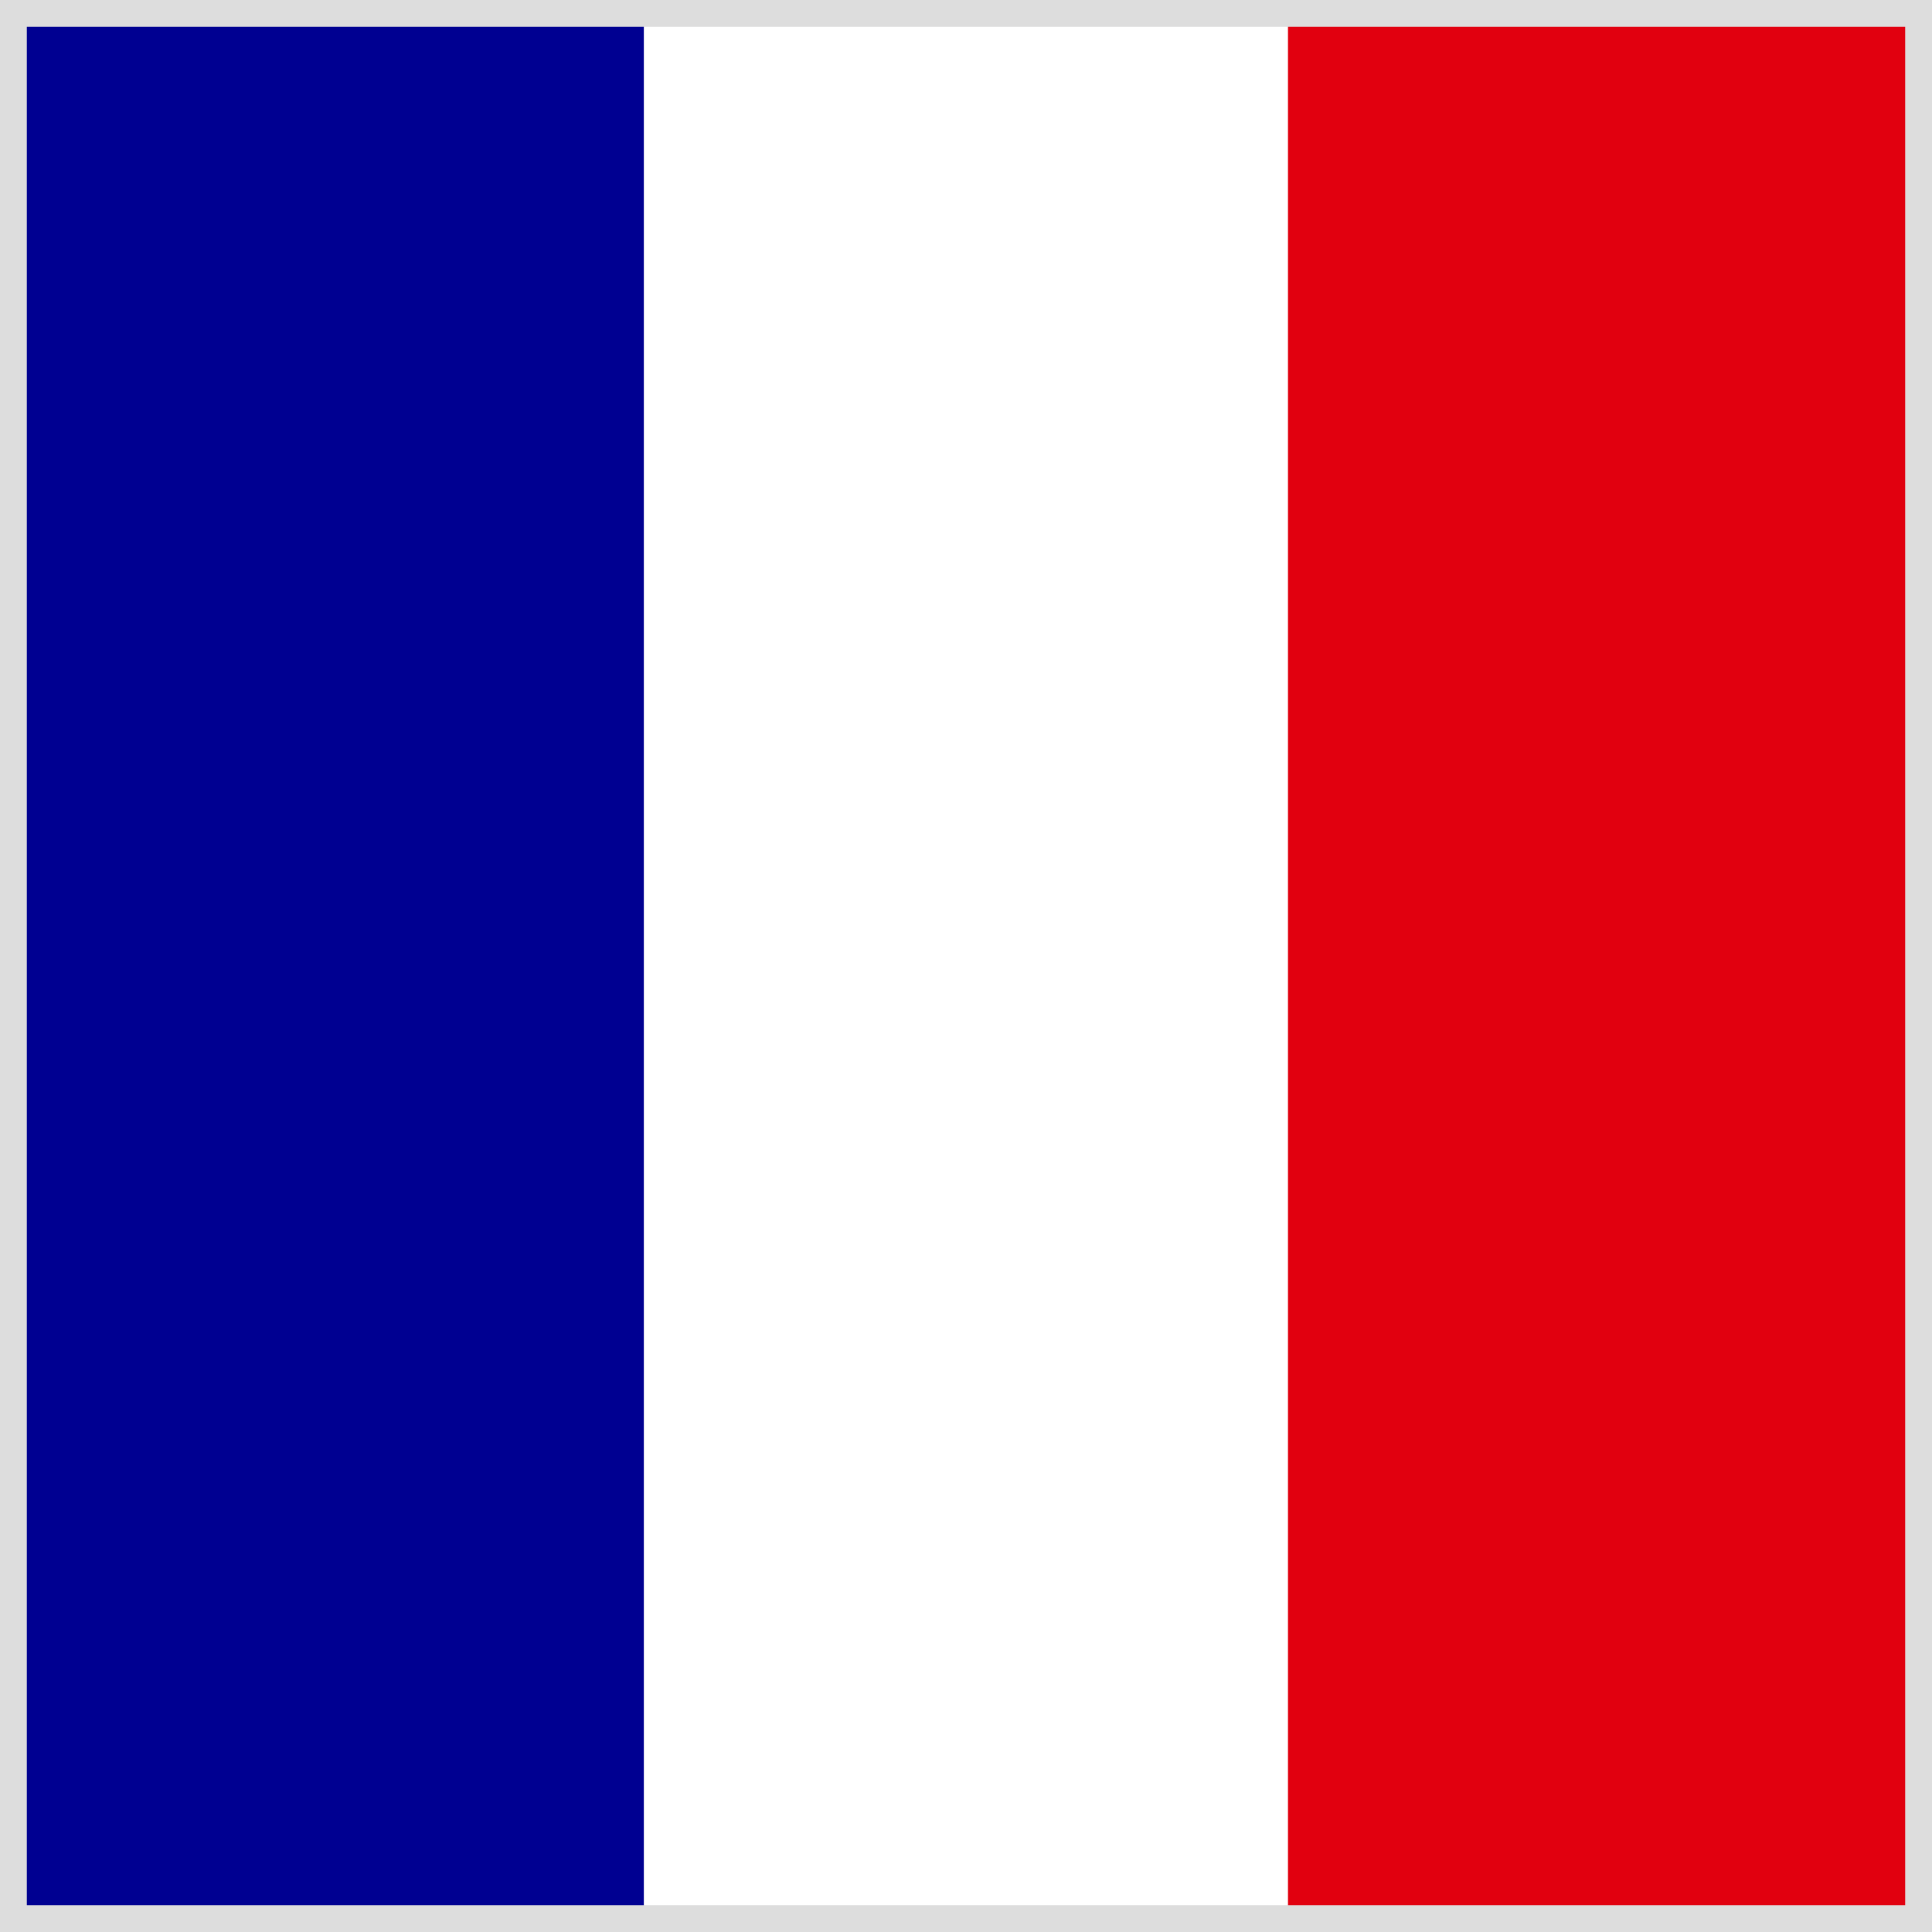
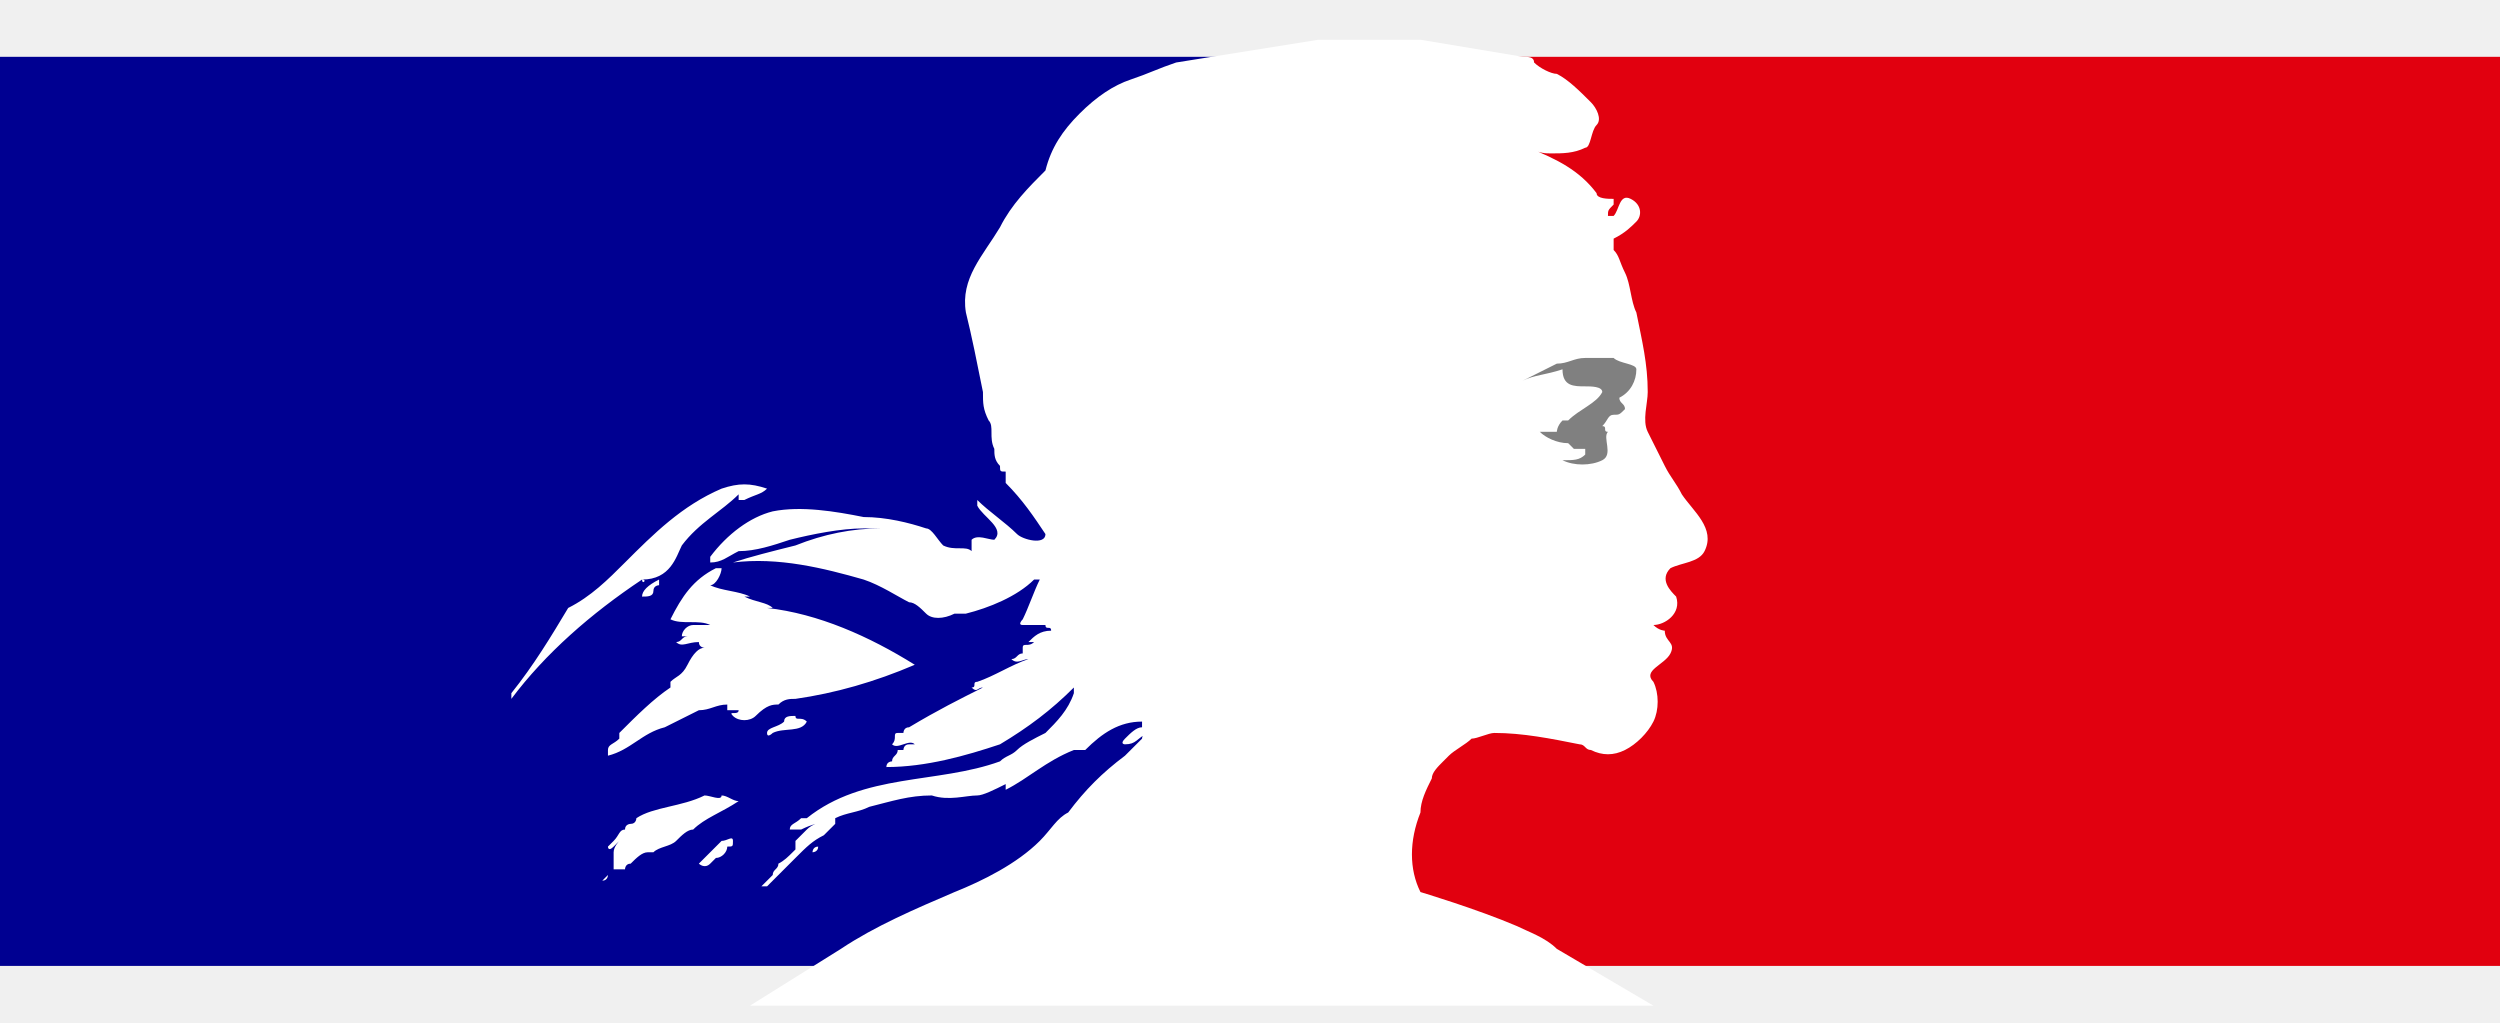
- <svg xmlns="http://www.w3.org/2000/svg" viewBox="0 0 72 72" width="72" height="72" role="img" aria-label="Drapeau de la République Française">
-   <rect x="0" y="0" width="24" height="72" fill="#000091" />
-   <rect x="24" y="0" width="24" height="72" fill="#ffffff" />
-   <rect x="48" y="0" width="24" height="72" fill="#e1000f" />
-   <rect x="0.5" y="0.5" width="71" height="71" fill="none" stroke="#dddddd" stroke-width="1" />
+ <svg xmlns="http://www.w3.org/2000/svg" viewBox="0 0 44 18" role="img" aria-label="République Française">
+   <rect x="0" y="1" width="22" height="16" fill="#000091" />
+   <rect x="22" y="1" width="22" height="16" fill="#e1000f" />
+   <path fill="#fff" d="M11.3 10.2c-.9.6-1.7 1.3-2.3 2.1v-.1c.4-.5.7-1 1-1.5.4-.2.7-.5 1-.8.5-.5 1-1 1.7-1.3.3-.1.5-.1.8 0-.1.1-.2.1-.4.2H13v-.1c-.3.3-.7.5-1 .9-.1.2-.2.6-.7.6 0 .1.1 0 0 0zm1.6 4.6c0-.1-.1 0-.2 0l-.1.1-.1.1-.2.2s.1.1.2 0l.1-.1c.1 0 .2-.1.2-.2.1 0 .1 0 .1-.1 0 .1 0 0 0 0zm-1.6-4.3c.1 0 .2 0 .2-.1s.1-.1.1-.1v-.1c-.2.1-.3.2-.3.3zm2.4 1.9s0-.1 0 0c.1-.1.2-.1.3-.1.7-.1 1.4-.3 2.1-.6-.8-.5-1.7-.9-2.6-1h.1c-.1-.1-.3-.1-.5-.2h.1c-.2-.1-.5-.1-.7-.2.1 0 .2-.2.2-.3h-.1c-.4.2-.6.5-.8.9.2.1.5 0 .7.1h-.3c-.1 0-.2.1-.2.2h.1c-.1 0-.1.1-.2.1.1.1.2 0 .4 0 0 .1.1.1.1.1-.1 0-.2.1-.3.3-.1.2-.2.2-.3.3v.1c-.3.2-.6.5-.9.8v.1c-.1.1-.2.1-.2.2v.1c.4-.1.6-.4 1-.5l.6-.3c.2 0 .3-.1.5-.1v.1h.2c0 .1-.2 0-.1.1s.3.1.4 0c.2-.2.3-.2.4-.2zM12.4 14c-.4.2-.9.2-1.2.4 0 0 0 .1-.1.1 0 0-.1 0-.1.1-.1 0-.1.1-.2.2l-.1.1s0 .1.1 0l.1-.1s-.1.1-.1.2V15.3l-.1.1s0 .1-.1.1l-.1.1.2-.2.1-.1h.2s0-.1.1-.1c.1-.1.2-.2.3-.2h.1c.1-.1.3-.1.4-.2.1-.1.2-.2.3-.2.2-.2.5-.3.8-.5-.1 0-.2-.1-.3-.1 0 .1-.2 0-.3 0zM30 9.7c-.1.2-.4.2-.6.3-.2.2 0 .4.1.5.1.3-.2.5-.4.5.1.1.2.1.2.1 0 .2.2.2.1.4s-.5.3-.3.5c.1.2.1.5 0 .7-.1.2-.3.4-.5.5-.2.1-.4.1-.6 0-.1 0-.1-.1-.2-.1-.5-.1-1-.2-1.5-.2-.1 0-.3.1-.4.1-.1.1-.3.2-.4.3l-.1.1c-.1.1-.2.2-.2.3-.1.2-.2.4-.2.6-.2.5-.2 1 0 1.4 0 0 1 .3 1.7.6.2.1.5.2.7.4l1.7 1H13.2l1.6-1c.6-.4 1.3-.7 2-1 .5-.2 1.1-.5 1.5-.9.2-.2.3-.4.5-.5.3-.4.6-.7 1-1l.3-.3s0-.1.1-.1c-.2.1-.2.2-.4.2 0 0-.1 0 0-.1s.2-.2.3-.2v-.1c-.4 0-.7.2-1 .5h-.2c-.5.2-.8.5-1.2.7v-.1c-.2.1-.4.2-.5.2-.2 0-.5.1-.8 0-.4 0-.7.1-1.1.2-.2.1-.4.1-.6.2v.1l-.2.2c-.2.1-.3.2-.5.4l-.5.5h-.1l.1-.1.1-.1c0-.1.1-.1.1-.2.2-.1.3-.3.5-.4 0 0-.1 0 0 0 0 0 0-.1.1-.1l-.1.1c-.1.1-.1.2-.2.2v-.1-.1l.2-.2c.1-.1.2-.1.3-.2h.1c-.2.1-.3.1-.5.2H14h-.1c0-.1.1-.1.2-.2h.1c1-.8 2.3-.6 3.4-1 .1-.1.2-.1.3-.2.1-.1.3-.2.5-.3.2-.2.4-.4.5-.7v-.1c-.4.4-.8.7-1.3 1-.6.2-1.3.4-2 .4 0-.1.1-.1.1-.1 0-.1.1-.1.1-.2h.1s0-.1.1-.1h.1c-.1-.1-.3.1-.4 0 .1-.1 0-.2.1-.2h.1s0-.1.1-.1c.5-.3.9-.5 1.3-.7-.1 0-.1.1-.2 0 .1 0 0-.1.1-.1.3-.1.6-.3.9-.4-.1 0-.2.1-.3 0 .1 0 .1-.1.2-.1v-.1h0c0-.1.1 0 .2-.1h-.1c.1-.1.2-.2.4-.2 0-.1-.1 0-.1-.1h.1-.5c-.1 0 0-.1 0-.1.1-.2.2-.5.3-.7h-.1c-.3.3-.8.5-1.2.6h-.2c-.2.1-.4.1-.5 0-.1-.1-.2-.2-.3-.2-.2-.1-.5-.3-.8-.4-.7-.2-1.5-.4-2.3-.3.3-.1.7-.2 1.1-.3.5-.2 1-.3 1.5-.3h-.3c-.4 0-.9.1-1.3.2-.3.1-.6.2-.9.2-.2.1-.3.2-.5.2v-.1c.3-.4.7-.7 1.1-.8.5-.1 1.1 0 1.6.1.4 0 .8.1 1.1.2.1 0 .2.2.3.3.2.1.4 0 .5.1v-.2c.1-.1.3 0 .4 0 .2-.2-.2-.4-.3-.6v-.1c.2.2.5.4.7.6.1.1.5.2.5 0-.2-.3-.4-.6-.7-.9v-.2c-.1 0-.1 0-.1-.1-.1-.1-.1-.2-.1-.3-.1-.2 0-.4-.1-.5-.1-.2-.1-.3-.1-.5-.1-.5-.2-1-.3-1.4-.1-.6.3-1 .6-1.5.2-.4.5-.7.8-1 .1-.4.3-.7.6-1 .3-.3.6-.5.9-.6.3-.1.5-.2.8-.3l2.5-.4H25l1.8.3c.1 0 .2 0 .2.1.1.1.3.2.4.2.2.1.4.3.6.5.1.1.2.3.1.4-.1.1-.1.4-.2.4-.2.1-.4.1-.6.1-.1 0-.2 0-.4-.1.5.2.9.4 1.2.8 0 .1.2.1.3.1v.1c-.1.1-.1.1-.1.2h.1c.1-.1.1-.4.3-.3.2.1.2.3.1.4-.1.1-.2.2-.4.3v.2c.1.1.1.2.2.4s.1.5.2.7c.1.5.2.9.2 1.4 0 .2-.1.5 0 .7l.3.6c.1.2.2.3.3.5.2.3.6.6.4 1zm-15.6 5.2c-.1 0-.1.1-.1.1s.1 0 .1-.1zm5.8-1.8c-.1.1 0 0 0 0zm-6.7-.2c0 .1.1 0 .1 0 .2-.1.5 0 .6-.2-.1-.1-.2 0-.2-.1-.1 0-.2 0-.2.1-.1.1-.3.1-.3.2z" />
+   <path fill="gray" d="M27.9 6.8c.1 0 .3 0 .3.1-.1.2-.4.3-.6.5h-.1c-.1.1-.1.2-.1.2h-.3c.1.1.3.2.5.2l.1.1h.2V8c-.1.1-.2.1-.4.1.2.1.5.1.7 0 .2-.1 0-.4.1-.5-.1 0 0-.1-.1-.1.1-.1.1-.2.2-.2s.1 0 .2-.1c0-.1-.1-.1-.1-.2.2-.1.3-.3.3-.5 0-.1-.3-.1-.4-.2h-.5c-.2 0-.3.1-.5.1l-.6.3c.2-.1.4-.1.7-.2 0 .3.2.3.4.3" />
</svg>
